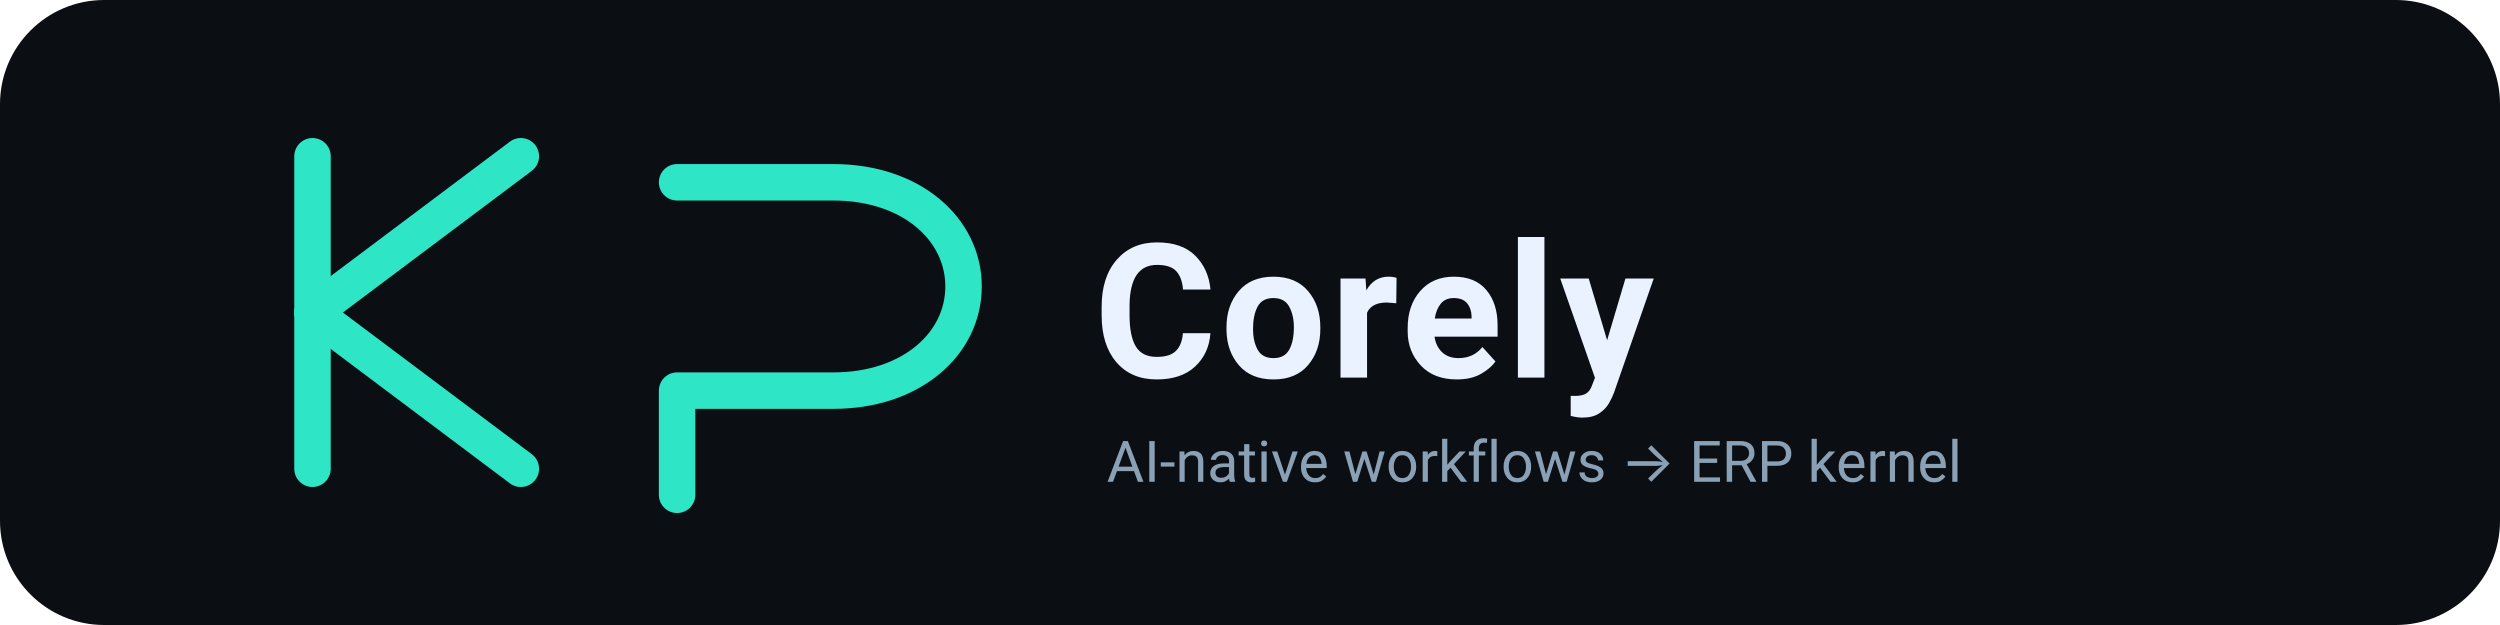
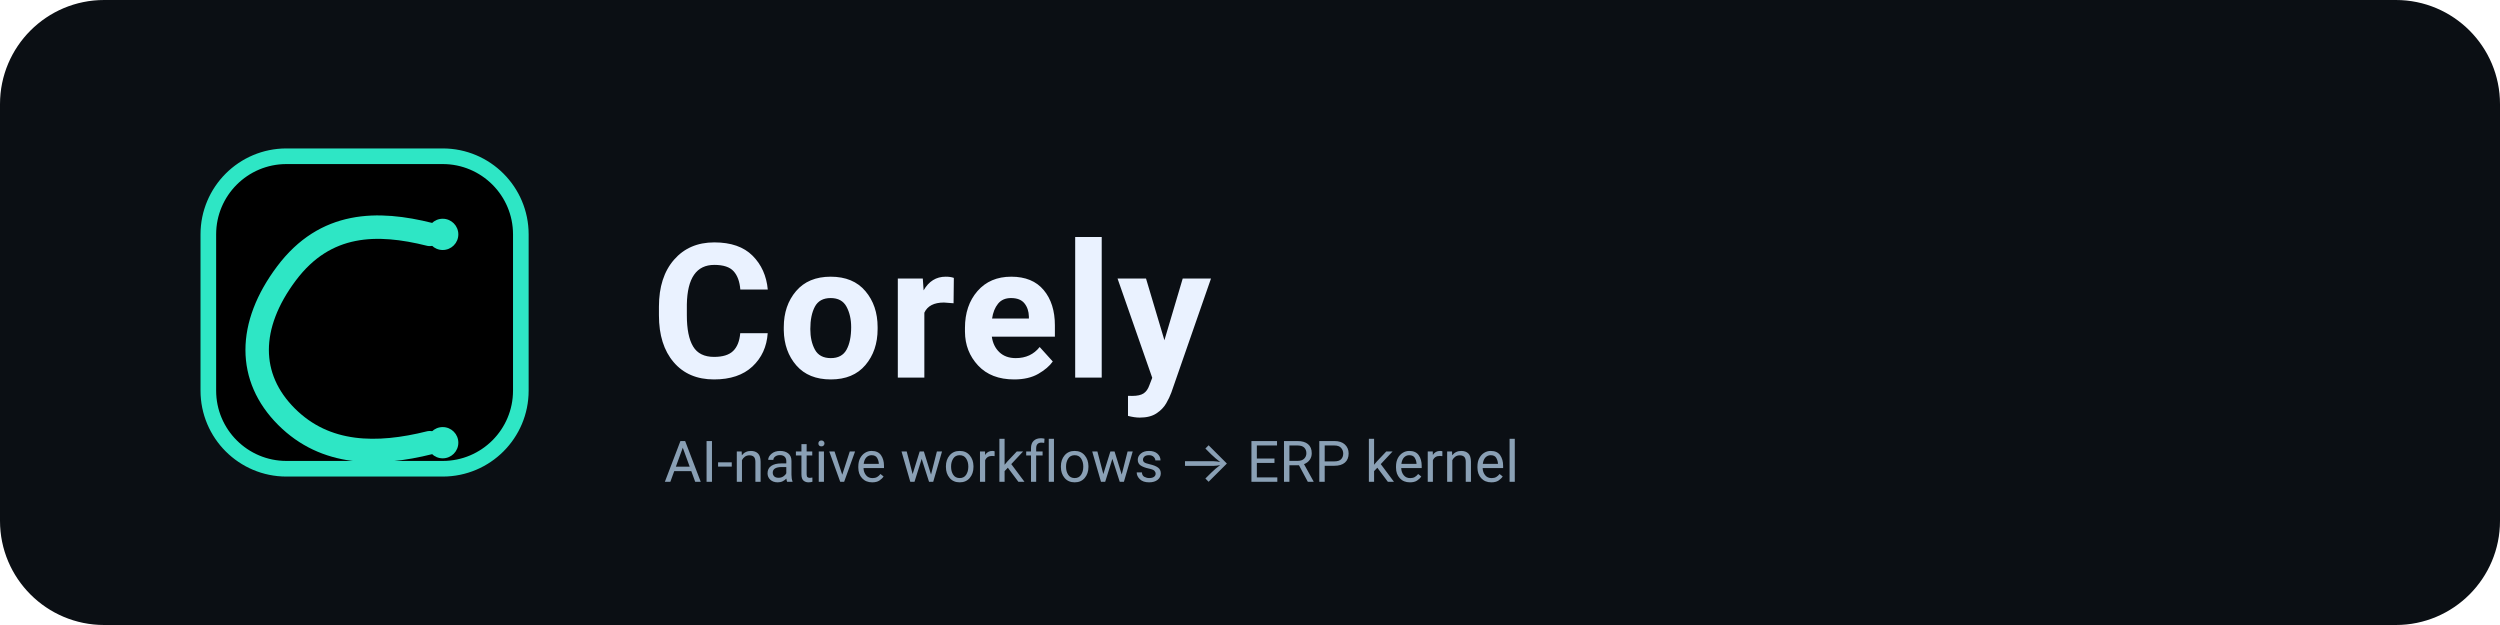
<svg xmlns="http://www.w3.org/2000/svg" width="960" height="240" viewBox="0 0 960 240">
  <rect width="960" height="240" rx="40" fill="#0B0F14" />
-   <g fill="none" stroke="#2EE6C5" stroke-width="14" stroke-linecap="round" stroke-linejoin="round">
-     <path d="M120 60v120" />
-     <path d="M120 120l80-60" />
-     <path d="M120 120l80 60" />
-     <path d="M260 70h60c30 0 50 18 50 40s-20 40-50 40h-60v40" />
+   <g transform="translate(80, 60)">
+     <rect x="0" y="0" width="120" height="120" rx="30" fill="#2EE6C5" fill-opacity="0.15" />
+     <rect x="0" y="0" width="120" height="120" rx="30" stroke="#2EE6C5" stroke-width="6" />
+     <path d="M 85 30 C 65 25 45 25 30 45 C 15 65 15 85 30 100 C 45 115 65 115 85 110" stroke="#2EE6C5" stroke-width="9" stroke-linecap="round" fill="none" />
+     <circle cx="90" cy="30" r="6" fill="#2EE6C5" />
+     <circle cx="90" cy="110" r="6" fill="#2EE6C5" />
  </g>
-   <text x="420" y="145" font-family="ui-sans-serif, system-ui, -apple-system, Segoe UI, Roboto" font-size="72" font-weight="700" fill="#EAF2FF" letter-spacing="1.5">
+   <text x="250" y="145" font-family="ui-sans-serif, system-ui, -apple-system, Segoe UI, Roboto" font-size="72" font-weight="700" fill="#EAF2FF" letter-spacing="1.5">
    Corely
  </text>
-   <text x="425" y="185" font-family="ui-sans-serif, system-ui, -apple-system, Segoe UI, Roboto" font-size="22" fill="#8AA0B5">
+   <text x="255" y="185" font-family="ui-sans-serif, system-ui, -apple-system, Segoe UI, Roboto" font-size="22" fill="#8AA0B5">
    AI-native workflows → ERP kernel
  </text>
</svg>
